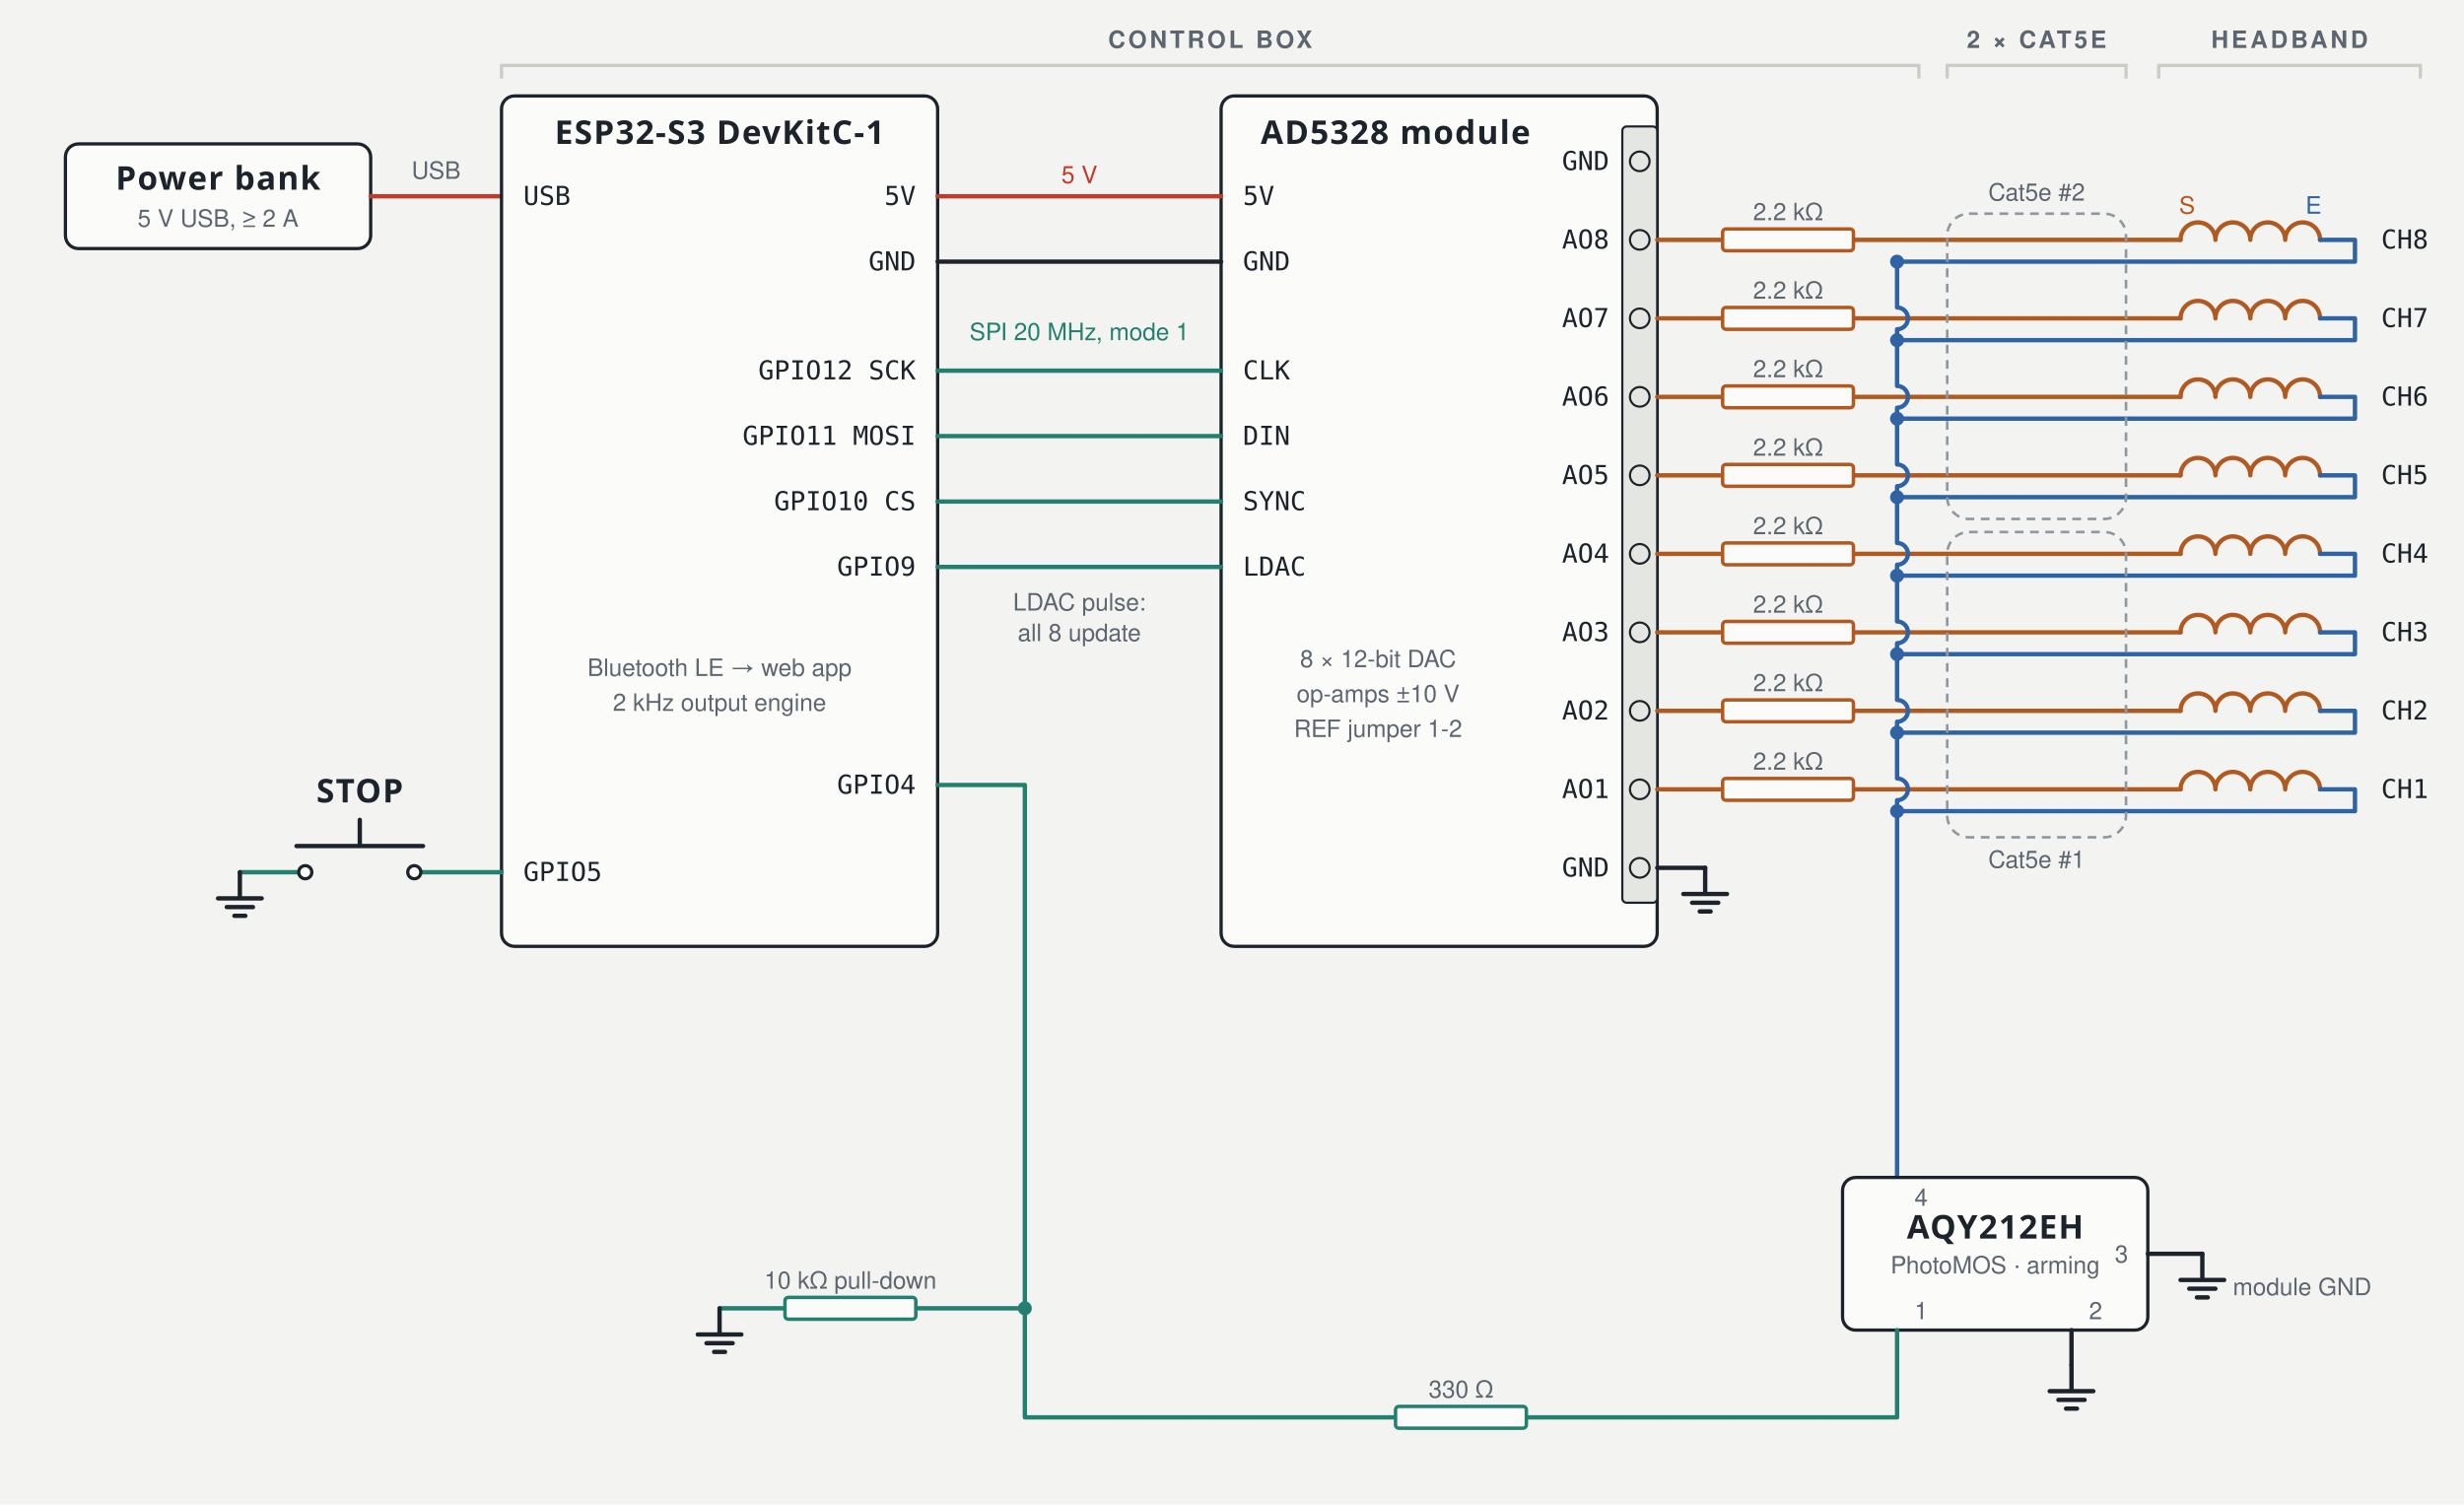
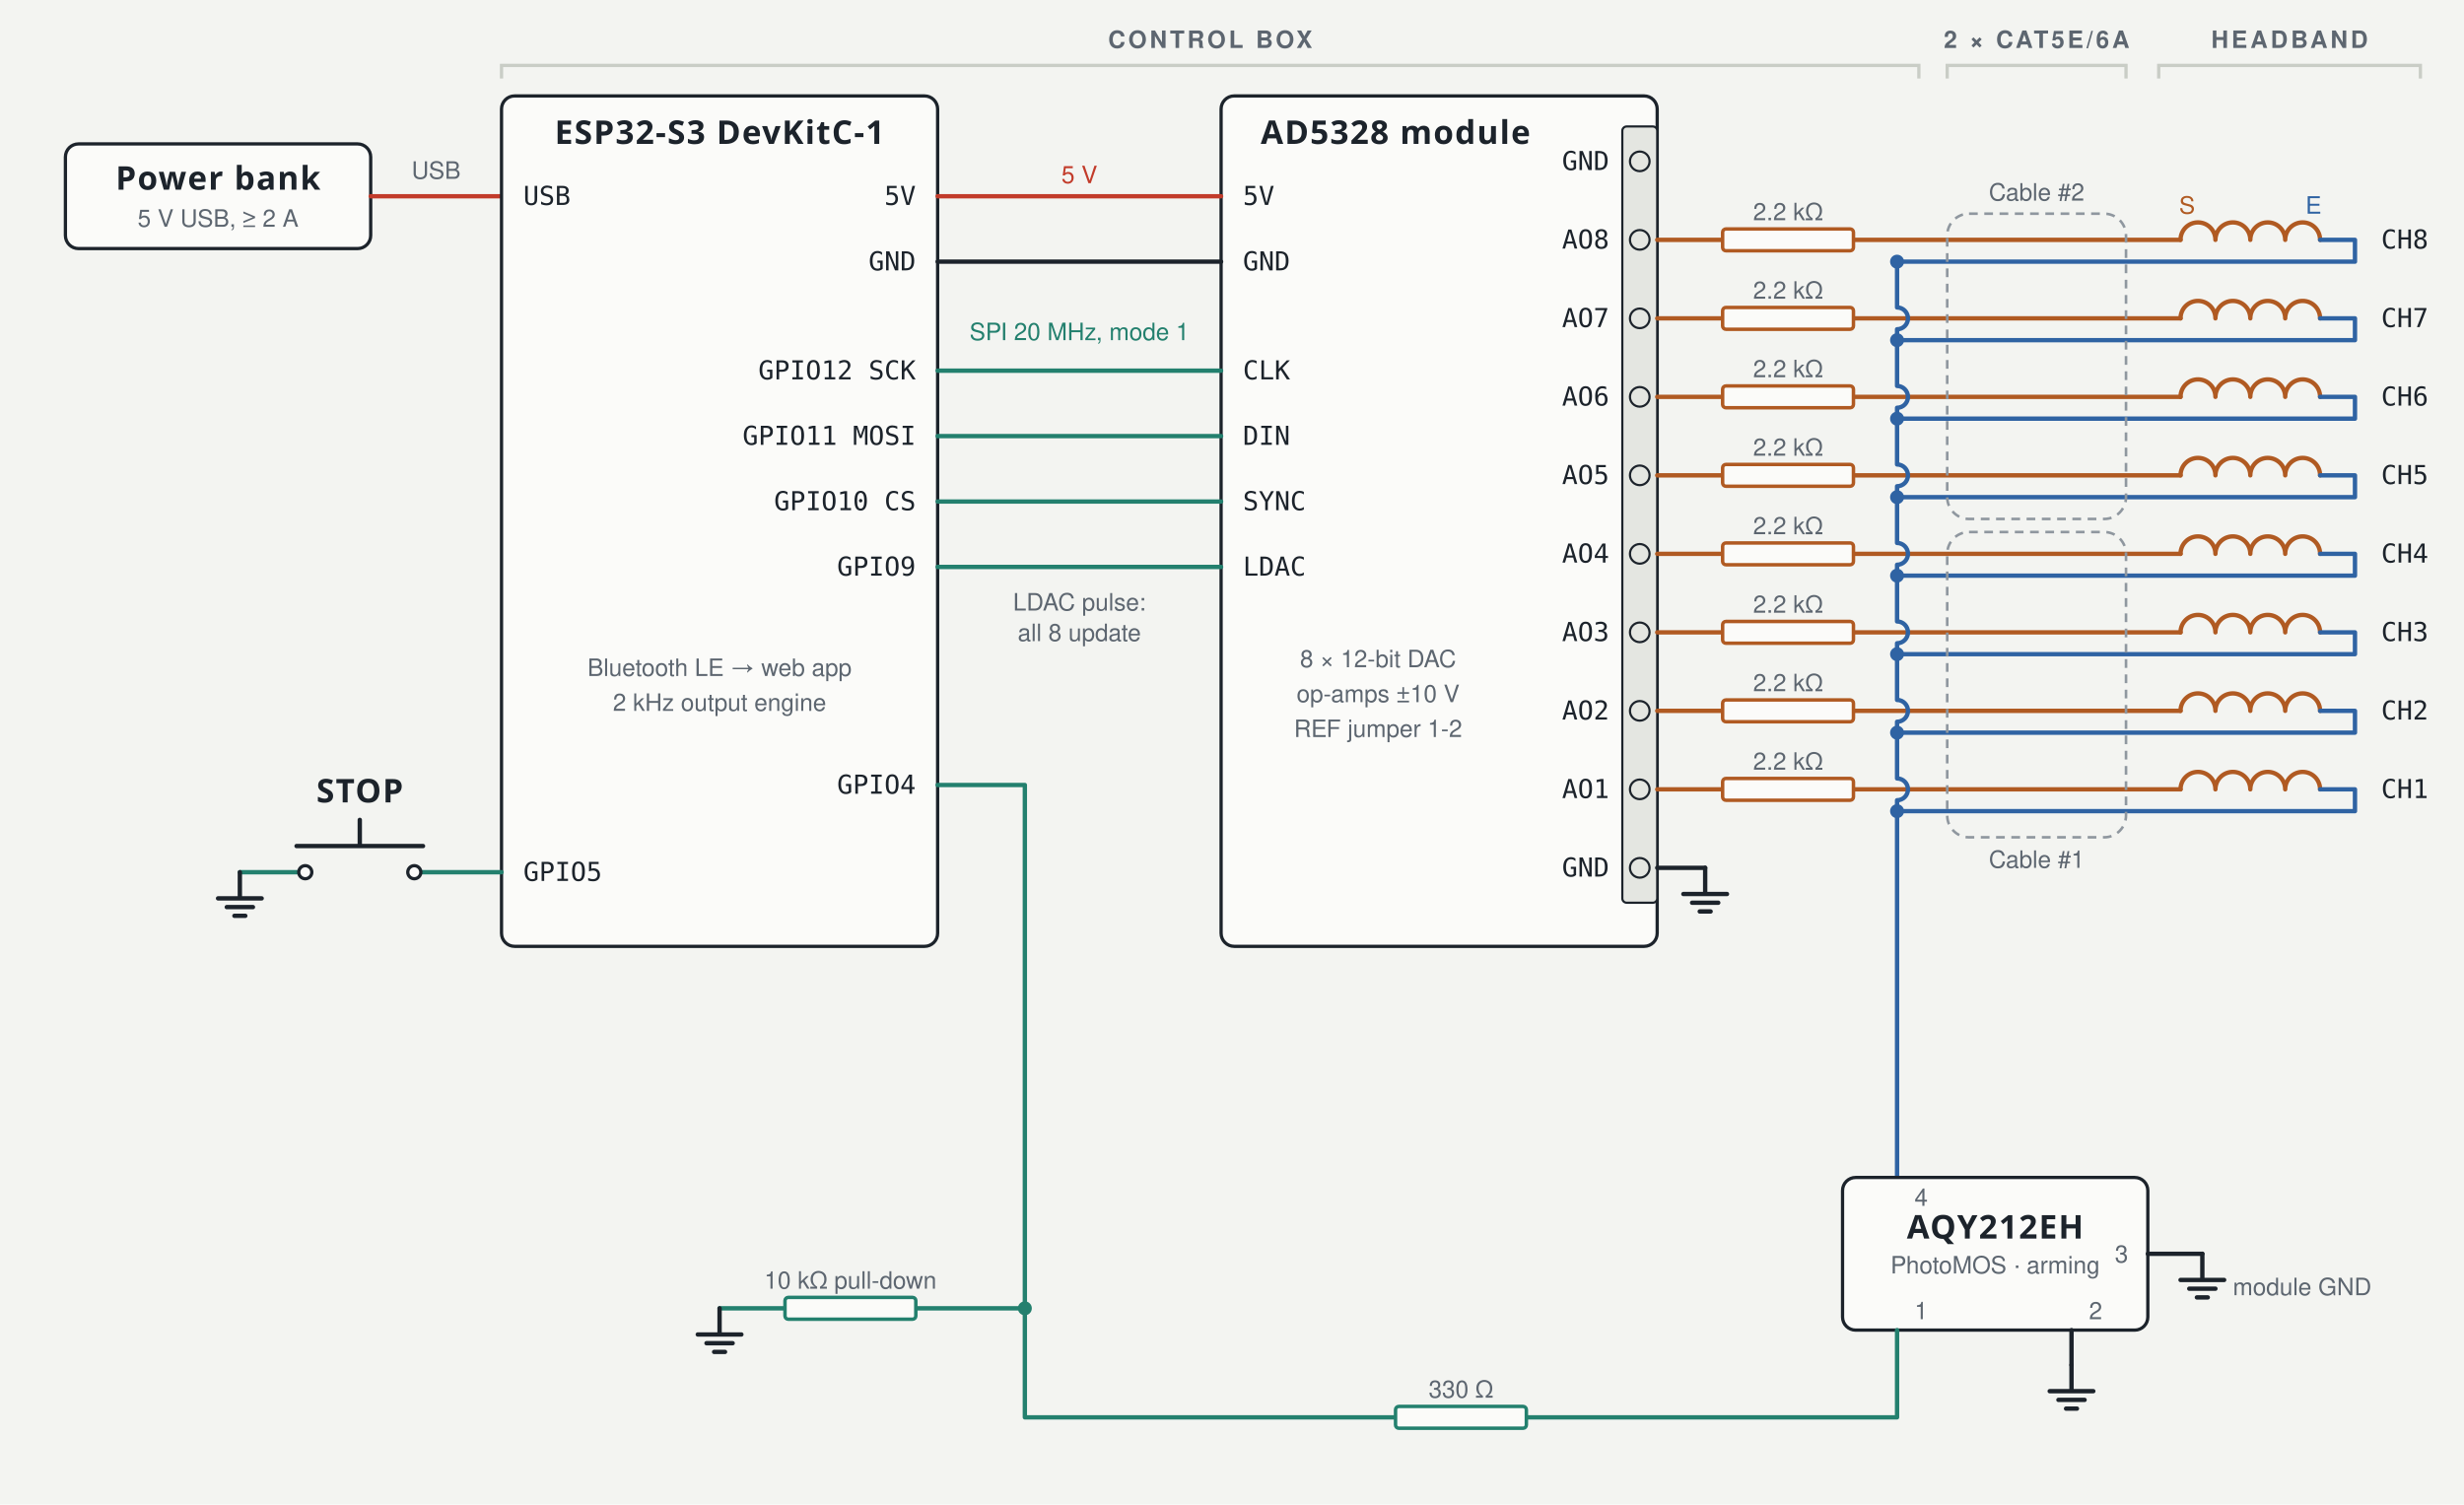
<svg xmlns="http://www.w3.org/2000/svg" id="schematic" viewBox="0 0 1130 690" role="img" aria-label="Wiring schematic: ESP32 drives the AD5328 module over SPI; each of the 8 outputs feeds a coil through a 2.2 kilo-ohm resistor; all coil returns join at the control box and reach ground through the PhotoMOS arming switch.">
  <style>
  .bg { fill: #f3f4f1 }
  .s-box { fill: #fbfbf9; stroke: #1c232b; stroke-width: 1.5 }
  .s-term { fill: #e4e6e1; stroke: #1c232b; stroke-width: 1 }
  .s-title { fill: #1c232b; font: 600 15px 'Barlow Condensed', 'Arial Narrow', sans-serif; letter-spacing: .04em }
  .s-txt { fill: #1c232b; font: 12px 'IBM Plex Mono', Menlo, monospace }
  .s-sub { fill: #5d6670; font: 11px 'IBM Plex Sans', Helvetica, sans-serif }
  .s-region { fill: #5d6670; font: 600 11px 'IBM Plex Sans', Helvetica, sans-serif; letter-spacing: .12em }
  .s-bracket { stroke: #c9cdc6; stroke-width: 1.5; fill: none }
  .s-sheath { fill: none; stroke: #8f979f; stroke-width: 1.2; stroke-dasharray: 4 3 }
  .w { fill: none; stroke-width: 2; stroke-linecap: round; stroke-linejoin: round }
  .w-pwr { stroke: #c23b2a } .w-gnd { stroke: #1c232b } .w-logic { stroke: #23806e }
  .w-sig { stroke: #b05a22 } .w-ret { stroke: #2f63a3 }
  .t-sig { fill: #b05a22 } .t-ret { fill: #2f63a3 } .t-pwr { fill: #c23b2a } .t-logic { fill: #23806e }
  .dot-ret { fill: #2f63a3 } .dot-logic { fill: #23806e }
  .res { fill: #fbfbf9; stroke-width: 1.6 }
  .coil-body { fill: #d9a77e; stroke: #8a4517; stroke-width: 1.2 }
  .coil-top { fill: #e8c09d; stroke: #8a4517; stroke-width: 1.2 }
  .coil-wind { fill: none; stroke: #8a4517; stroke-width: .8; opacity: .55 }
  .core { fill: #b9bdc2; stroke: #6d737a; stroke-width: 1 }
  .core-hole { fill: #4b5158 }
  .arrow { fill: #1c232b }
</style>
  <rect class="bg" x="0" y="0" width="1130" height="690" />
  <path class="s-bracket" d="M230 36 V30 H880 V36" />
  <text x="555.0" y="22" class="s-region" text-anchor="middle">CONTROL BOX</text>
  <path class="s-bracket" d="M893 36 V30 H975 V36" />
-   <text x="934.0" y="22" class="s-region" text-anchor="middle">2 × CAT5E</text>
+   <text x="934.0" y="22" class="s-region" text-anchor="middle">2 × CAT5E/6A</text>
  <path class="s-bracket" d="M990 36 V30 H1110 V36" />
  <text x="1050.0" y="22" class="s-region" text-anchor="middle">HEADBAND</text>
  <rect class="s-box" x="30" y="66" width="140" height="48" rx="6" />
  <text x="100" y="87" class="s-title" text-anchor="middle">Power bank</text>
  <text x="100" y="104" class="s-sub" text-anchor="middle">5 V USB, ≥ 2 A</text>
  <path class="w w-pwr" d="M170 90 H230" />
  <text x="200" y="82" class="s-sub" text-anchor="middle">USB</text>
  <rect class="s-box" x="230" y="44" width="200" height="390" rx="6" />
  <text x="330" y="66" class="s-title" text-anchor="middle">ESP32-S3 DevKitC-1</text>
  <text x="240" y="94" class="s-txt" text-anchor="start">USB</text>
  <text x="420" y="94" class="s-txt" text-anchor="end">5V</text>
  <text x="420" y="124" class="s-txt" text-anchor="end">GND</text>
  <text x="420" y="174" class="s-txt" text-anchor="end">GPIO12 SCK</text>
  <text x="420" y="204" class="s-txt" text-anchor="end">GPIO11 MOSI</text>
  <text x="420" y="234" class="s-txt" text-anchor="end">GPIO10 CS</text>
  <text x="420" y="264" class="s-txt" text-anchor="end">GPIO9</text>
  <text x="420" y="364" class="s-txt" text-anchor="end">GPIO4</text>
  <text x="240" y="404" class="s-txt" text-anchor="start">GPIO5</text>
  <text x="330" y="310" class="s-sub" text-anchor="middle">Bluetooth LE → web app</text>
  <text x="330" y="326" class="s-sub" text-anchor="middle">2 kHz output engine</text>
  <rect class="s-box" x="560" y="44" width="200" height="390" rx="6" />
  <text x="640" y="66" class="s-title" text-anchor="middle">AD5328 module</text>
  <text x="570" y="94" class="s-txt" text-anchor="start">5V</text>
  <text x="570" y="124" class="s-txt" text-anchor="start">GND</text>
  <text x="570" y="174" class="s-txt" text-anchor="start">CLK</text>
  <text x="570" y="204" class="s-txt" text-anchor="start">DIN</text>
  <text x="570" y="234" class="s-txt" text-anchor="start">SYNC</text>
  <text x="570" y="264" class="s-txt" text-anchor="start">LDAC</text>
  <text x="632" y="306" class="s-sub" text-anchor="middle">8 × 12-bit DAC</text>
  <text x="632" y="322" class="s-sub" text-anchor="middle">op-amps ±10 V</text>
  <text x="632" y="338" class="s-sub" text-anchor="middle">REF jumper 1-2</text>
  <rect class="s-term" x="744" y="58" width="16" height="356" rx="2" />
  <text x="738" y="78" class="s-txt" text-anchor="end">GND</text>
  <text x="738" y="402" class="s-txt" text-anchor="end">GND</text>
  <text x="738" y="114" class="s-txt" text-anchor="end">AO8</text>
  <text x="738" y="150" class="s-txt" text-anchor="end">AO7</text>
  <text x="738" y="186" class="s-txt" text-anchor="end">AO6</text>
  <text x="738" y="222" class="s-txt" text-anchor="end">AO5</text>
  <text x="738" y="258" class="s-txt" text-anchor="end">AO4</text>
  <text x="738" y="294" class="s-txt" text-anchor="end">AO3</text>
  <text x="738" y="330" class="s-txt" text-anchor="end">AO2</text>
  <text x="738" y="366" class="s-txt" text-anchor="end">AO1</text>
  <circle class="s-term" cx="752" cy="74" r="4.5" />
  <circle class="s-term" cx="752" cy="110" r="4.5" />
  <circle class="s-term" cx="752" cy="146" r="4.5" />
  <circle class="s-term" cx="752" cy="182" r="4.5" />
  <circle class="s-term" cx="752" cy="218" r="4.5" />
  <circle class="s-term" cx="752" cy="254" r="4.5" />
  <circle class="s-term" cx="752" cy="290" r="4.5" />
  <circle class="s-term" cx="752" cy="326" r="4.5" />
  <circle class="s-term" cx="752" cy="362" r="4.5" />
  <circle class="s-term" cx="752" cy="398" r="4.5" />
  <path class="w w-pwr" d="M430 90 H560" />
  <path class="w w-gnd" d="M430 120 H560" />
  <path class="w w-logic" d="M430 170 H560" />
  <path class="w w-logic" d="M430 200 H560" />
  <path class="w w-logic" d="M430 230 H560" />
  <path class="w w-logic" d="M430 260 H560" />
  <text x="495" y="156" class="s-sub t-logic" text-anchor="middle">SPI 20 MHz, mode 1</text>
  <text x="495" y="280" class="s-sub" text-anchor="middle">LDAC pulse:</text>
  <text x="495" y="294" class="s-sub" text-anchor="middle">all 8 update</text>
  <text x="495" y="84" class="s-sub t-pwr" text-anchor="middle">5 V</text>
  <path class="w w-gnd" d="M760 398 H782" />
  <path class="w w-gnd" d="M782 398 V410 M772 410 H792 M776 414 H788 M779.5 418 H784.5" />
  <path class="w w-sig" d="M760 110 H790 M850 110 H1000" />
  <rect class="res w-sig" x="790" y="105" width="60" height="10" rx="1.5" style="stroke-width:1.6" />
  <text x="820.0" y="101" class="s-sub" text-anchor="middle">2.2 kΩ</text>
  <path class="w w-sig" d="M1000 110 a8 8 0 0 1 16 0 a8 8 0 0 1 16 0 a8 8 0 0 1 16 0 a8 8 0 0 1 16 0" />
  <path class="w w-ret" d="M1064 110 H1080 V120 H870" />
  <circle class="dot-ret" cx="870" cy="120" r="3.2" />
  <text x="1092" y="114" class="s-txt" text-anchor="start">CH8</text>
  <path class="w w-sig" d="M760 146 H790 M850 146 H1000" />
  <rect class="res w-sig" x="790" y="141" width="60" height="10" rx="1.5" style="stroke-width:1.6" />
  <text x="820.0" y="137" class="s-sub" text-anchor="middle">2.2 kΩ</text>
  <path class="w w-sig" d="M1000 146 a8 8 0 0 1 16 0 a8 8 0 0 1 16 0 a8 8 0 0 1 16 0 a8 8 0 0 1 16 0" />
  <path class="w w-ret" d="M1064 146 H1080 V156 H870" />
  <circle class="dot-ret" cx="870" cy="156" r="3.2" />
  <text x="1092" y="150" class="s-txt" text-anchor="start">CH7</text>
  <path class="w w-sig" d="M760 182 H790 M850 182 H1000" />
  <rect class="res w-sig" x="790" y="177" width="60" height="10" rx="1.5" style="stroke-width:1.6" />
  <text x="820.0" y="173" class="s-sub" text-anchor="middle">2.2 kΩ</text>
  <path class="w w-sig" d="M1000 182 a8 8 0 0 1 16 0 a8 8 0 0 1 16 0 a8 8 0 0 1 16 0 a8 8 0 0 1 16 0" />
  <path class="w w-ret" d="M1064 182 H1080 V192 H870" />
  <circle class="dot-ret" cx="870" cy="192" r="3.2" />
  <text x="1092" y="186" class="s-txt" text-anchor="start">CH6</text>
  <path class="w w-sig" d="M760 218 H790 M850 218 H1000" />
  <rect class="res w-sig" x="790" y="213" width="60" height="10" rx="1.5" style="stroke-width:1.6" />
  <text x="820.0" y="209" class="s-sub" text-anchor="middle">2.2 kΩ</text>
  <path class="w w-sig" d="M1000 218 a8 8 0 0 1 16 0 a8 8 0 0 1 16 0 a8 8 0 0 1 16 0 a8 8 0 0 1 16 0" />
  <path class="w w-ret" d="M1064 218 H1080 V228 H870" />
  <circle class="dot-ret" cx="870" cy="228" r="3.2" />
  <text x="1092" y="222" class="s-txt" text-anchor="start">CH5</text>
  <path class="w w-sig" d="M760 254 H790 M850 254 H1000" />
  <rect class="res w-sig" x="790" y="249" width="60" height="10" rx="1.5" style="stroke-width:1.6" />
  <text x="820.0" y="245" class="s-sub" text-anchor="middle">2.2 kΩ</text>
  <path class="w w-sig" d="M1000 254 a8 8 0 0 1 16 0 a8 8 0 0 1 16 0 a8 8 0 0 1 16 0 a8 8 0 0 1 16 0" />
  <path class="w w-ret" d="M1064 254 H1080 V264 H870" />
  <circle class="dot-ret" cx="870" cy="264" r="3.2" />
  <text x="1092" y="258" class="s-txt" text-anchor="start">CH4</text>
  <path class="w w-sig" d="M760 290 H790 M850 290 H1000" />
  <rect class="res w-sig" x="790" y="285" width="60" height="10" rx="1.5" style="stroke-width:1.6" />
  <text x="820.0" y="281" class="s-sub" text-anchor="middle">2.2 kΩ</text>
  <path class="w w-sig" d="M1000 290 a8 8 0 0 1 16 0 a8 8 0 0 1 16 0 a8 8 0 0 1 16 0 a8 8 0 0 1 16 0" />
  <path class="w w-ret" d="M1064 290 H1080 V300 H870" />
  <circle class="dot-ret" cx="870" cy="300" r="3.2" />
  <text x="1092" y="294" class="s-txt" text-anchor="start">CH3</text>
  <path class="w w-sig" d="M760 326 H790 M850 326 H1000" />
  <rect class="res w-sig" x="790" y="321" width="60" height="10" rx="1.5" style="stroke-width:1.6" />
  <text x="820.0" y="317" class="s-sub" text-anchor="middle">2.2 kΩ</text>
  <path class="w w-sig" d="M1000 326 a8 8 0 0 1 16 0 a8 8 0 0 1 16 0 a8 8 0 0 1 16 0 a8 8 0 0 1 16 0" />
  <path class="w w-ret" d="M1064 326 H1080 V336 H870" />
  <circle class="dot-ret" cx="870" cy="336" r="3.2" />
  <text x="1092" y="330" class="s-txt" text-anchor="start">CH2</text>
  <path class="w w-sig" d="M760 362 H790 M850 362 H1000" />
  <rect class="res w-sig" x="790" y="357" width="60" height="10" rx="1.5" style="stroke-width:1.6" />
  <text x="820.0" y="353" class="s-sub" text-anchor="middle">2.2 kΩ</text>
  <path class="w w-sig" d="M1000 362 a8 8 0 0 1 16 0 a8 8 0 0 1 16 0 a8 8 0 0 1 16 0 a8 8 0 0 1 16 0" />
  <path class="w w-ret" d="M1064 362 H1080 V372 H870" />
  <circle class="dot-ret" cx="870" cy="372" r="3.2" />
  <text x="1092" y="366" class="s-txt" text-anchor="start">CH1</text>
  <text x="1003" y="98" class="s-sub t-sig" text-anchor="middle">S</text>
  <text x="1061" y="98" class="s-sub t-ret" text-anchor="middle">E</text>
  <path class="w w-ret" d="M870 120 V141 A5 5 0 0 1 870 151 V177 A5 5 0 0 1 870 187 V213 A5 5 0 0 1 870 223 V249 A5 5 0 0 1 870 259 V285 A5 5 0 0 1 870 295 V321 A5 5 0 0 1 870 331 V357 A5 5 0 0 1 870 367 V540" />
  <rect class="s-sheath" x="893" y="98" width="82" height="140" rx="10" />
  <rect class="s-sheath" x="893" y="244" width="82" height="140" rx="10" />
-   <text x="934" y="92" class="s-sub" text-anchor="middle">Cat5e #2</text>
-   <text x="934" y="398" class="s-sub" text-anchor="middle">Cat5e #1</text>
+   <text x="934" y="92" class="s-sub" text-anchor="middle">Cable #2</text>
+   <text x="934" y="398" class="s-sub" text-anchor="middle">Cable #1</text>
  <rect class="s-box" x="845" y="540" width="140" height="70" rx="6" />
  <text x="915" y="568" class="s-title" text-anchor="middle">AQY212EH</text>
  <text x="915" y="584" class="s-sub" text-anchor="middle">PhotoMOS · arming</text>
  <text x="878" y="553" class="s-sub" text-anchor="start">4</text>
  <text x="976" y="579" class="s-sub" text-anchor="end">3</text>
  <text x="878" y="605" class="s-sub" text-anchor="start">1</text>
  <text x="958" y="605" class="s-sub" text-anchor="start">2</text>
  <path class="w w-gnd" d="M985 575 H1010" />
  <path class="w w-gnd" d="M1010 575 V587 M1000 587 H1020 M1004 591 H1016 M1007.5 595 H1012.5" />
  <text x="1024" y="594" class="s-sub" text-anchor="start">module GND</text>
  <path class="w w-gnd" d="M950 610 V626" />
  <path class="w w-gnd" d="M950 626 V638 M940 638 H960 M944 642 H956 M947.5 646 H952.5" />
  <path class="w w-logic" d="M430 360 H470 V650 H640 M700 650 H870 V610" />
  <rect class="res w-logic" x="640" y="645" width="60" height="10" rx="1.5" style="stroke-width:1.6" />
  <text x="670.0" y="641" class="s-sub" text-anchor="middle">330 Ω</text>
  <circle class="dot-logic" cx="470" cy="600" r="3.2" />
  <path class="w w-logic" d="M470 600 H420 M360 600 H330" />
  <rect class="res w-logic" x="360" y="595" width="60" height="10" rx="1.5" style="stroke-width:1.6" />
  <text x="390.0" y="591" class="s-sub" text-anchor="middle">10 kΩ pull-down</text>
  <path class="w w-gnd" d="M330 600 V612 M320 612 H340 M324 616 H336 M327.5 620 H332.5" />
  <path class="w w-logic" d="M230 400 H190 M140 400 H110" />
  <circle cx="190" cy="400" r="3" class="s-box" />
  <circle cx="140" cy="400" r="3" class="s-box" />
  <path class="w w-gnd" d="M136 388 H194 M165 388 V376" />
  <text x="165" y="368" class="s-title" text-anchor="middle">STOP</text>
  <path class="w w-gnd" d="M110 400 V412 M100 412 H120 M104 416 H116 M107.5 420 H112.5" />
</svg>
